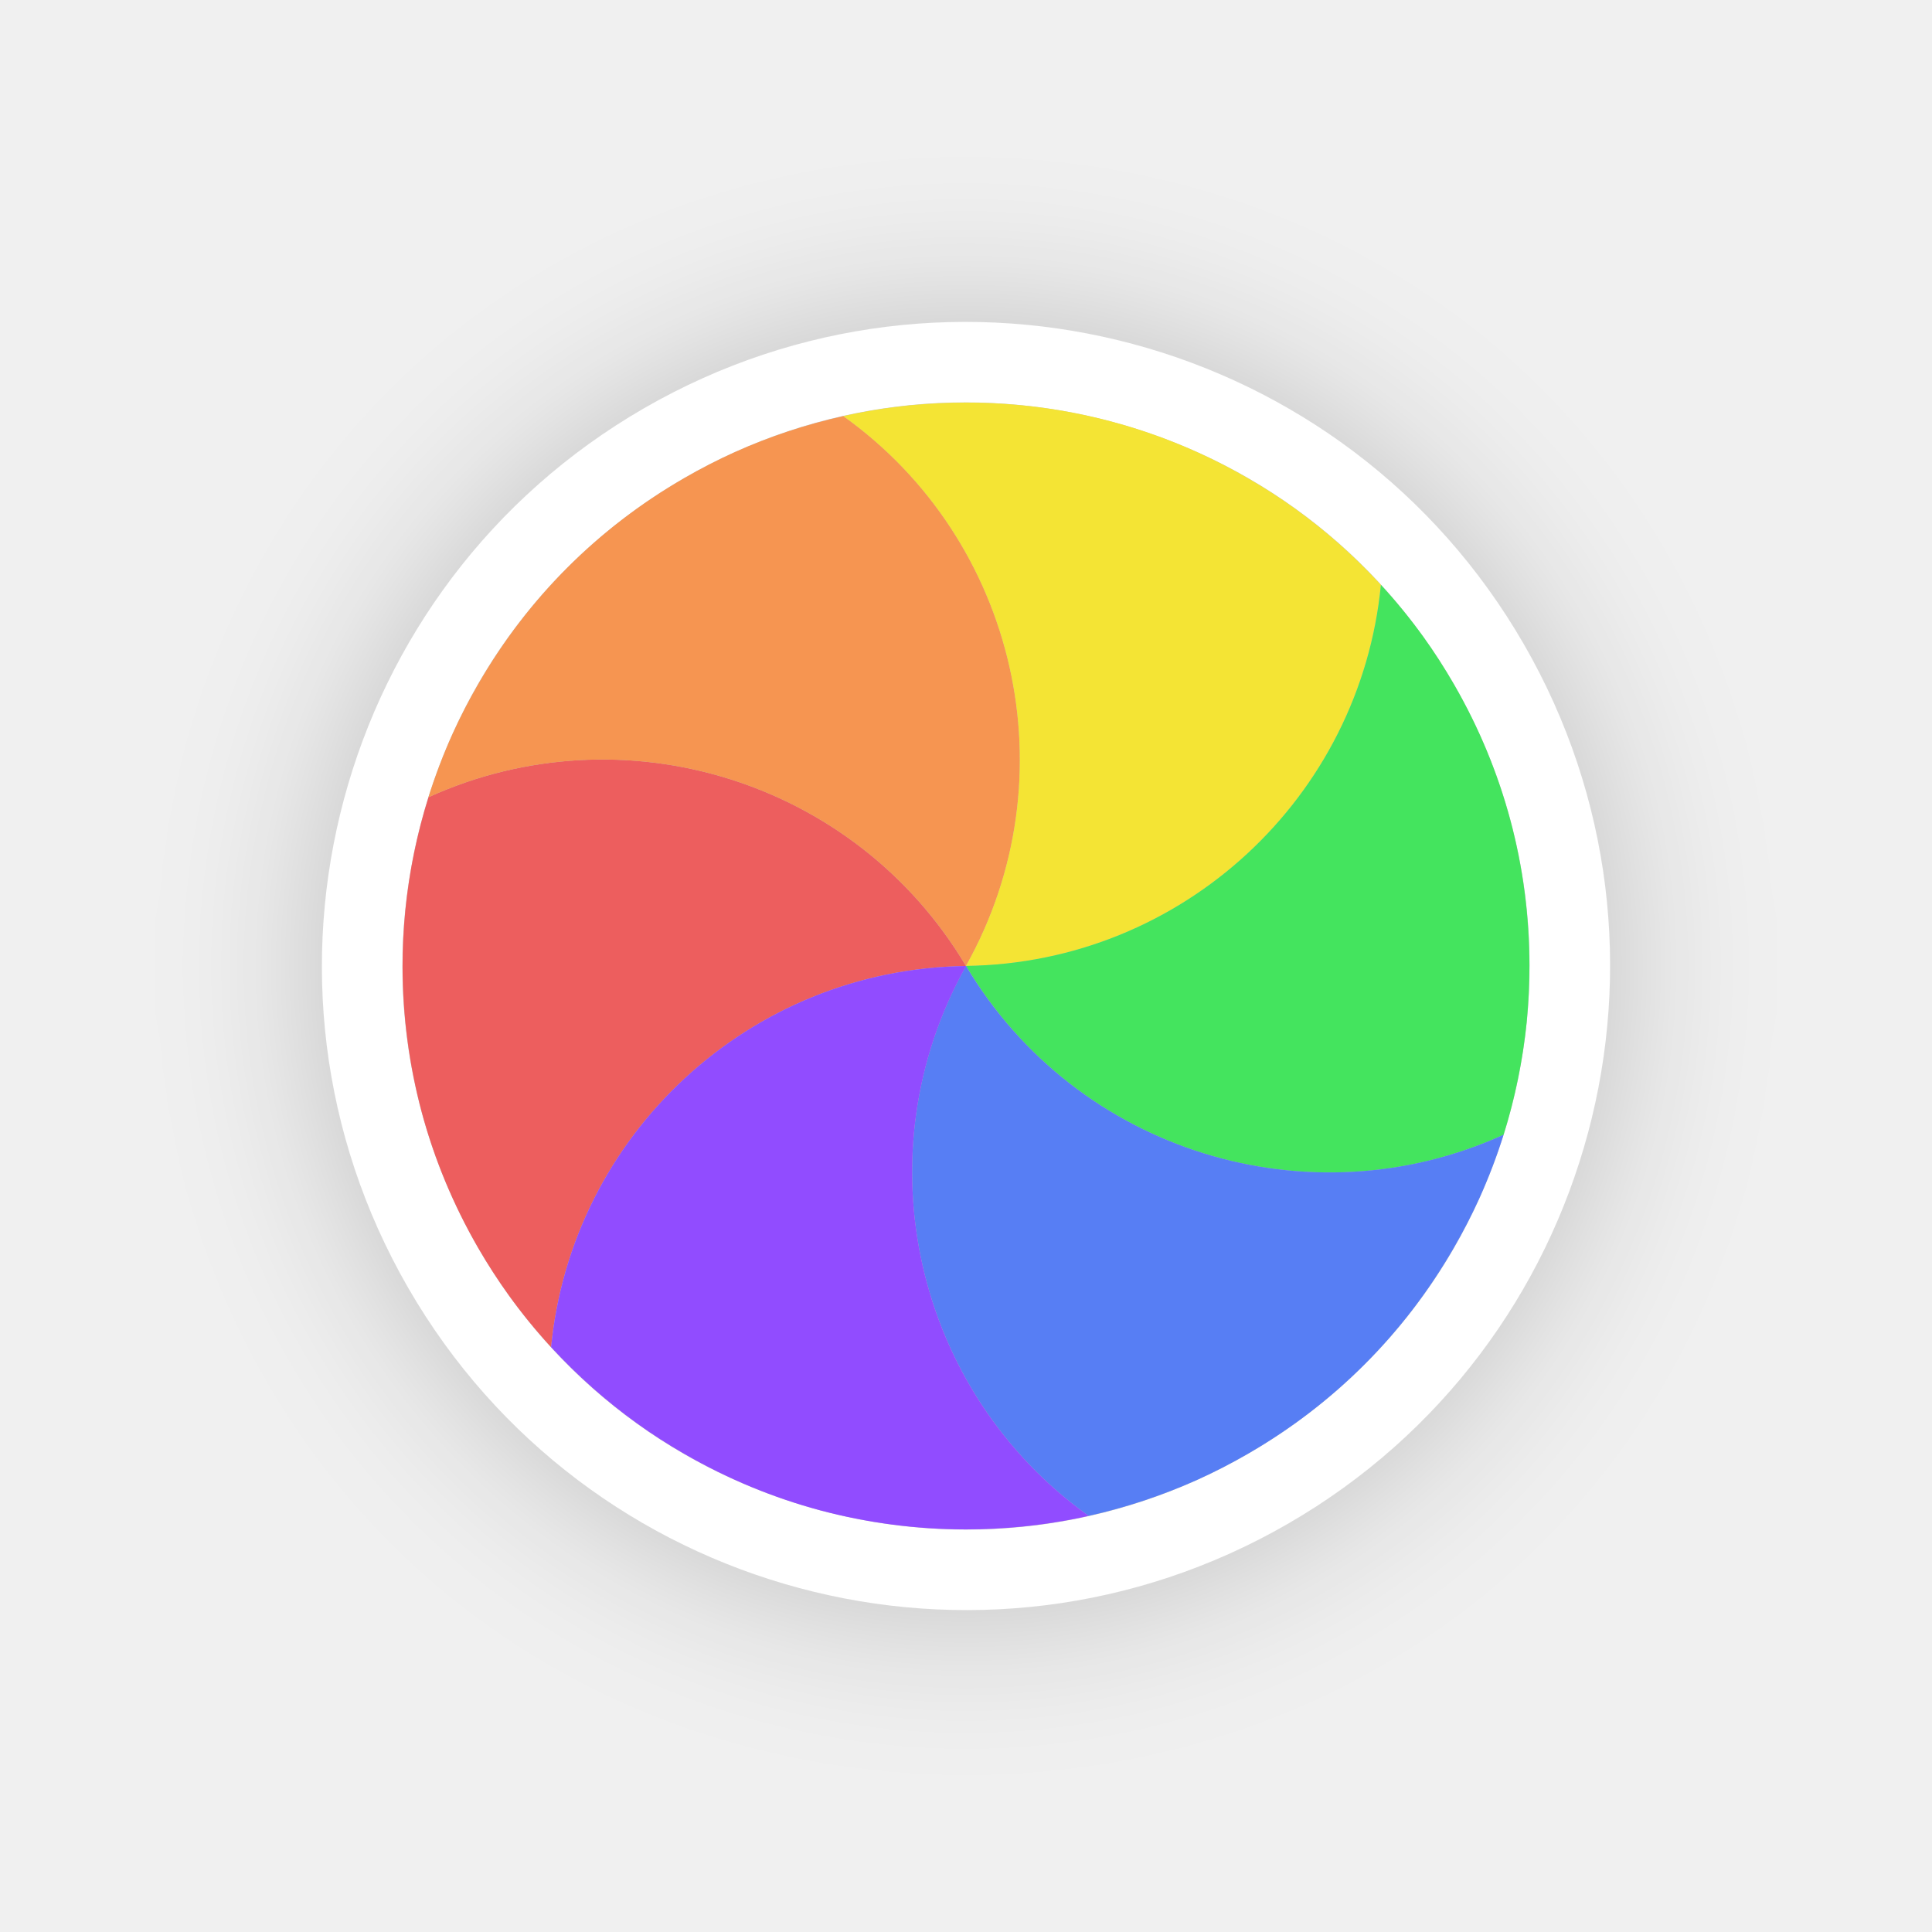
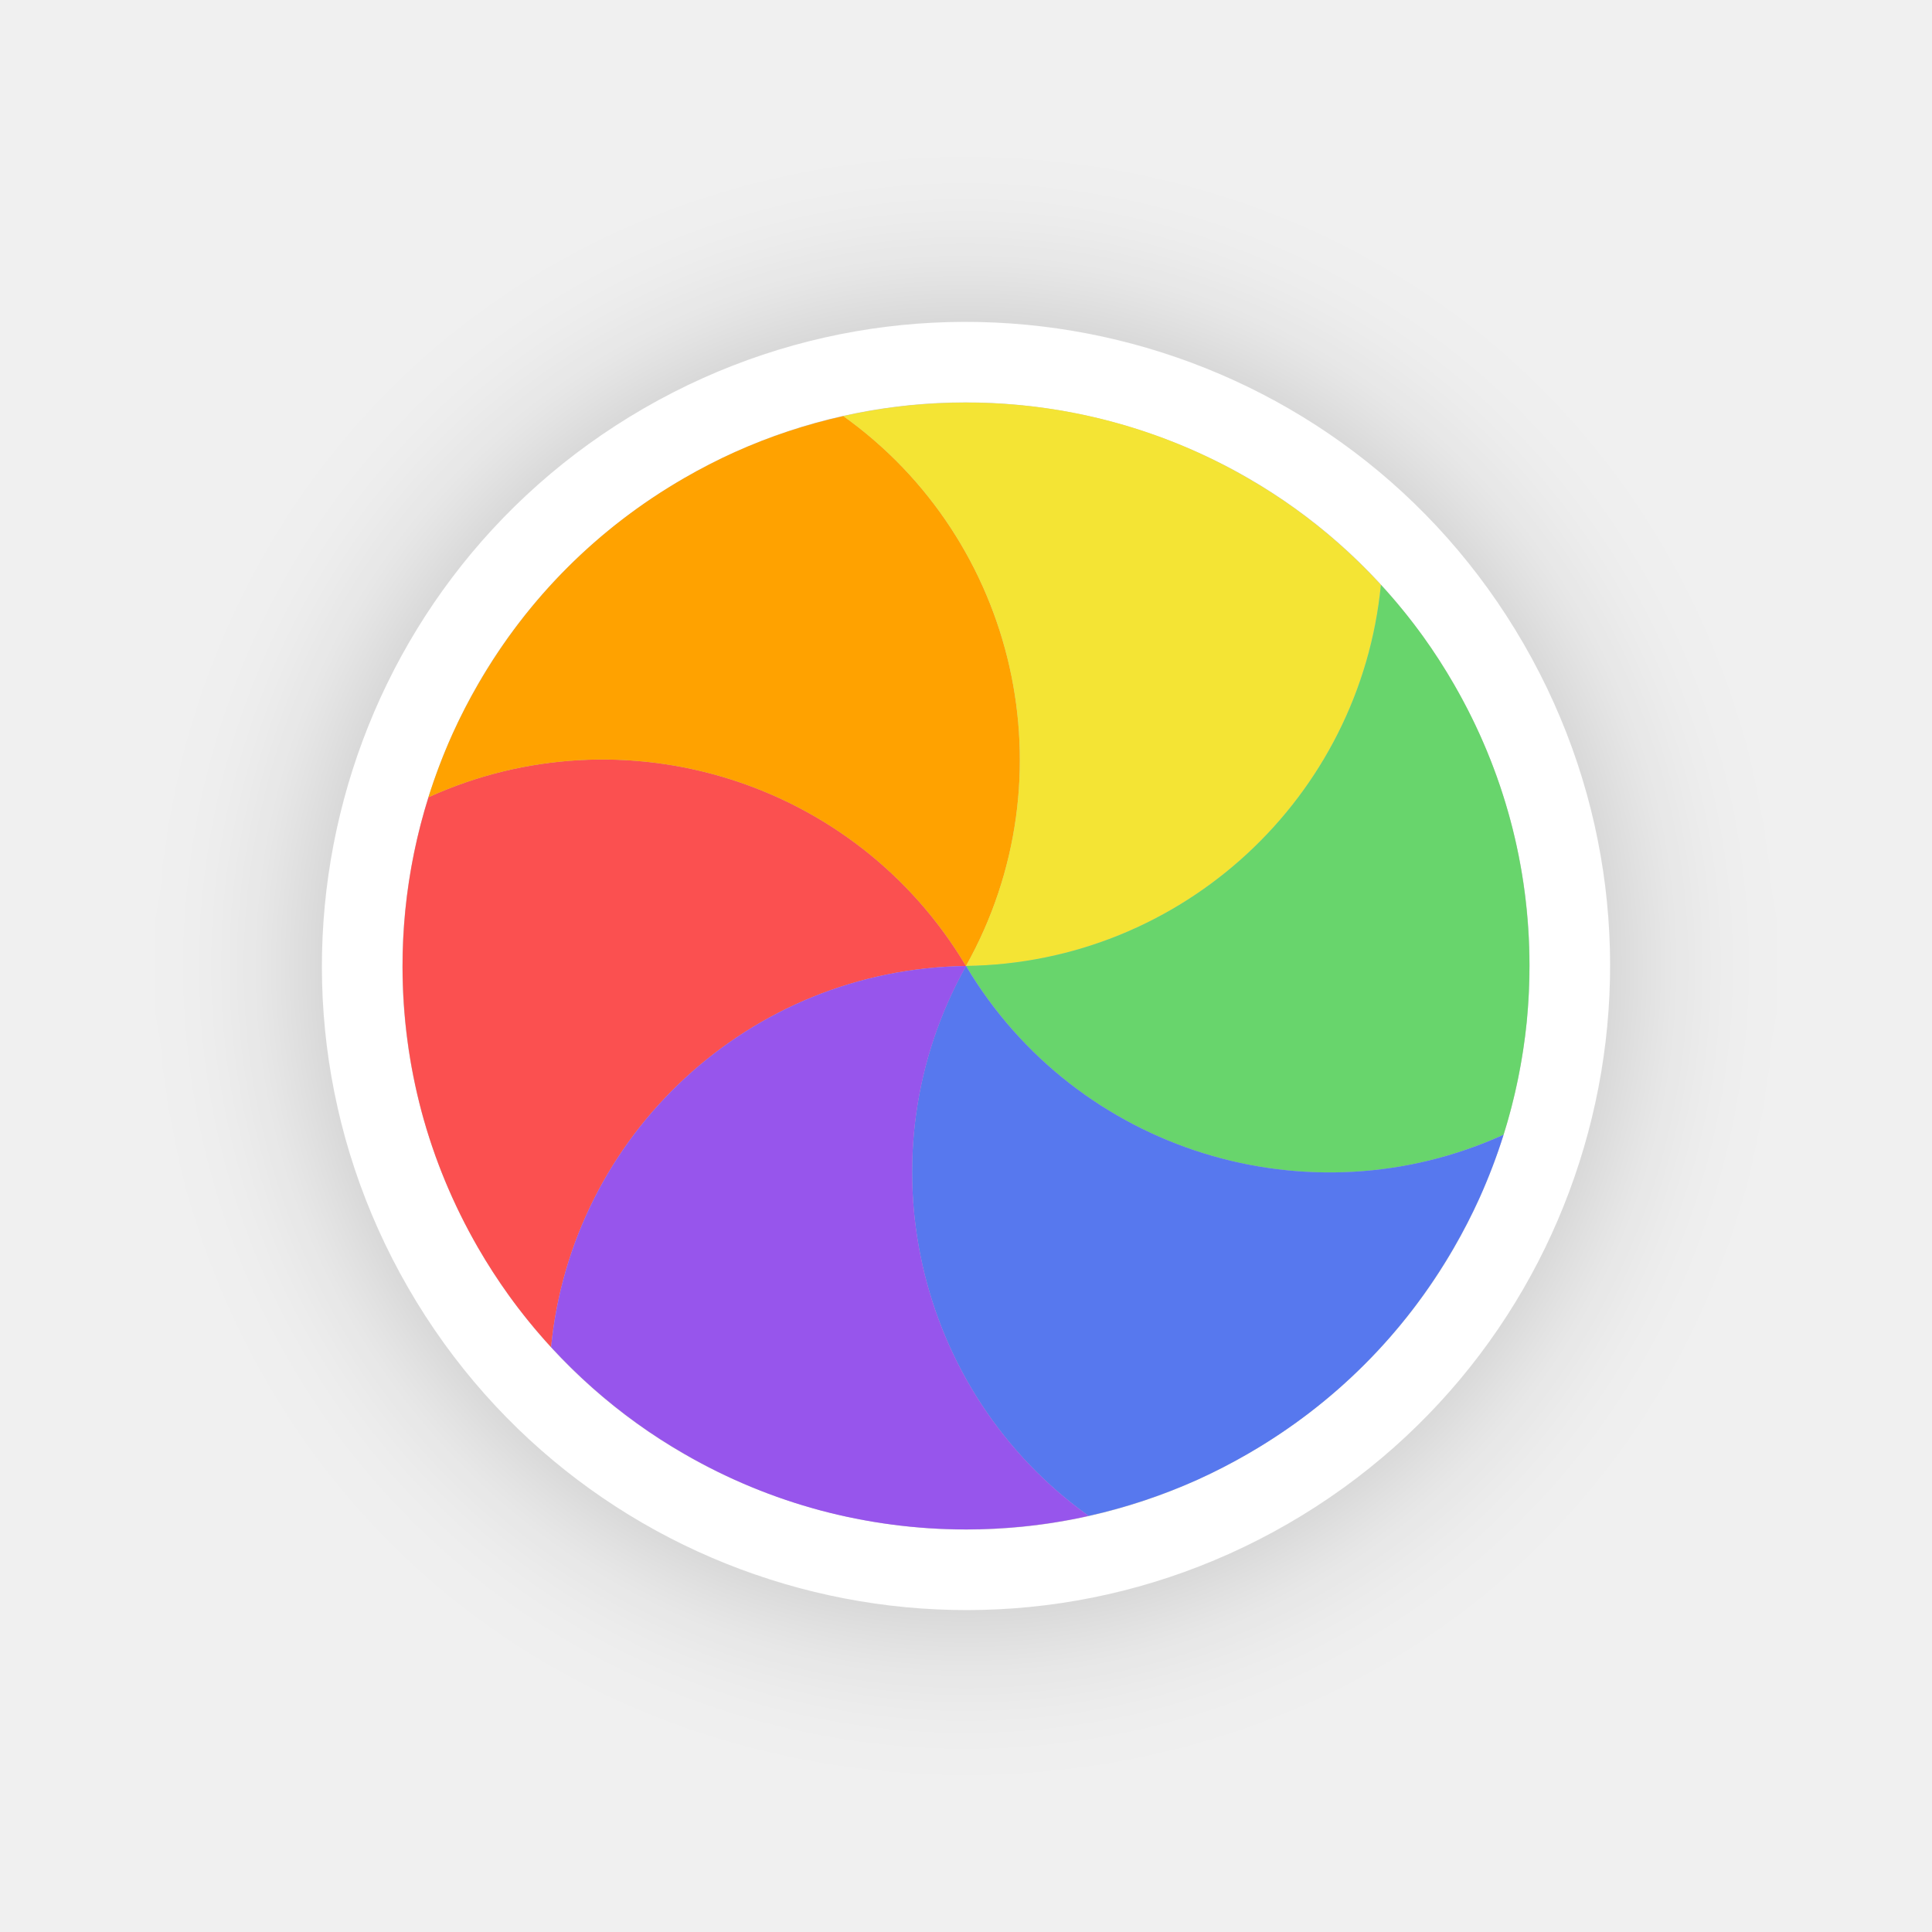
<svg xmlns="http://www.w3.org/2000/svg" width="24" height="24" viewBox="0 0 24 24" fill="none">
  <g filter="url(#filter0_d_182_7443)">
-     <circle cx="12" cy="12" r="7.5" transform="rotate(-120 12 12)" stroke="white" stroke-linejoin="round" />
-     <path d="M6.846 16.735C6.658 16.53 6.481 16.314 6.318 16.087C6.184 15.9 6.057 15.704 5.939 15.5C5.626 14.957 5.393 14.39 5.238 13.812C5.084 13.234 5.001 12.627 5.001 12C5.001 11.764 5.013 11.531 5.036 11.301C5.084 10.826 5.18 10.358 5.323 9.903C7.733 8.808 10.623 9.685 12 12C9.307 12.036 7.102 14.1 6.846 16.735Z" fill="#ED5E5E" />
-     <path d="M5.322 9.904C5.406 9.638 5.505 9.377 5.619 9.123C5.714 8.913 5.821 8.705 5.939 8.501C6.252 7.958 6.627 7.473 7.05 7.05C7.473 6.627 7.958 6.252 8.501 5.939C8.705 5.821 8.913 5.714 9.123 5.619C9.558 5.423 10.012 5.273 10.477 5.169C12.631 6.708 13.316 9.65 12 12C10.622 9.685 7.732 8.808 5.322 9.904Z" fill="#F69551" />
+     <circle cx="12" cy="12" r="7.5" transform="rotate(-120 12 11.9999)" stroke="white" stroke-linejoin="round" />
+     <path d="M6.846 16.735C6.658 16.53 6.481 16.314 6.318 16.087C6.184 15.9 6.057 15.704 5.939 15.5C5.626 14.957 5.393 14.39 5.238 13.812C5.084 13.234 5.001 12.627 5.001 12C5.001 11.764 5.013 11.531 5.036 11.301C5.084 10.826 5.18 10.358 5.323 9.903C7.733 8.808 10.623 9.685 12 12C9.307 12.036 7.102 14.1 6.846 16.735Z" fill="#FB5050" />
+     <path d="M5.322 9.904C5.406 9.638 5.505 9.377 5.619 9.123C5.714 8.913 5.821 8.705 5.939 8.501C6.252 7.958 6.627 7.473 7.05 7.05C7.473 6.627 7.958 6.252 8.501 5.939C8.705 5.821 8.913 5.714 9.123 5.619C9.558 5.423 10.012 5.273 10.477 5.169C12.631 6.708 13.316 9.65 12 12C10.622 9.685 7.732 8.808 5.322 9.904Z" fill="#FFA200" />
    <path d="M10.476 5.169C10.748 5.108 11.024 5.064 11.301 5.035C11.531 5.013 11.764 5.001 12 5.001C12.626 5.001 13.234 5.083 13.812 5.238C14.39 5.393 14.957 5.625 15.499 5.939C15.704 6.057 15.9 6.183 16.087 6.318C16.475 6.597 16.832 6.915 17.154 7.265C16.898 9.9 14.694 11.965 11.999 12C13.316 9.649 12.63 6.708 10.476 5.169Z" fill="#F4E434" />
-     <path d="M17.154 7.265C17.343 7.47 17.519 7.686 17.682 7.912C17.817 8.1 17.943 8.296 18.061 8.5C18.375 9.043 18.607 9.61 18.762 10.188C18.917 10.766 18.999 11.373 18.999 12C18.999 12.236 18.987 12.469 18.965 12.699C18.916 13.174 18.82 13.642 18.678 14.097C16.267 15.192 13.377 14.315 12 11.999C14.694 11.964 16.898 9.9 17.154 7.265Z" fill="#44E45E" />
-     <path d="M18.678 14.096C18.595 14.361 18.495 14.622 18.381 14.877C18.286 15.087 18.179 15.295 18.061 15.499C17.748 16.042 17.373 16.527 16.95 16.95C16.527 17.373 16.042 17.748 15.499 18.061C15.295 18.179 15.088 18.285 14.877 18.381C14.442 18.576 13.988 18.727 13.523 18.831C11.369 17.291 10.684 14.35 12 11.999C13.378 14.315 16.268 15.191 18.678 14.096Z" fill="#577EF4" />
-     <path d="M13.524 18.831C13.252 18.892 12.977 18.936 12.699 18.964C12.469 18.987 12.236 18.999 12 18.999C11.374 18.999 10.766 18.916 10.188 18.762C9.611 18.607 9.043 18.374 8.501 18.061C8.296 17.943 8.1 17.817 7.913 17.682C7.525 17.403 7.168 17.085 6.846 16.735C7.102 14.099 9.307 12.035 12.001 12C10.684 14.351 11.37 17.292 13.524 18.831Z" fill="#914CFF" />
+     <path d="M17.154 7.265C17.343 7.47 17.519 7.686 17.682 7.912C17.817 8.1 17.943 8.296 18.061 8.5C18.375 9.043 18.607 9.61 18.762 10.188C18.917 10.766 18.999 11.373 18.999 12C18.999 12.236 18.987 12.469 18.965 12.699C18.916 13.174 18.82 13.642 18.678 14.096C16.267 15.192 13.377 14.315 12 11.999C14.694 11.964 16.898 9.9 17.154 7.265Z" fill="#68D56C" />
+     <path d="M18.678 14.096C18.595 14.361 18.495 14.622 18.381 14.877C18.286 15.087 18.179 15.295 18.061 15.499C17.748 16.042 17.373 16.527 16.95 16.95C16.527 17.373 16.042 17.748 15.499 18.061C15.295 18.179 15.088 18.285 14.877 18.381C14.442 18.576 13.988 18.727 13.523 18.831C11.369 17.292 10.684 14.35 12 11.999C13.378 14.315 16.268 15.191 18.678 14.096Z" fill="#5778EE" />
+     <path d="M13.524 18.831C13.252 18.892 12.977 18.936 12.699 18.964C12.469 18.987 12.236 18.999 12 18.999C11.374 18.999 10.766 18.916 10.188 18.762C9.611 18.607 9.043 18.375 8.501 18.061C8.296 17.943 8.1 17.817 7.913 17.682C7.525 17.403 7.168 17.085 6.846 16.735C7.102 14.1 9.307 12.035 12.001 12C10.684 14.351 11.37 17.292 13.524 18.831Z" fill="#9755EC" />
  </g>
  <defs>
    <filter id="filter0_d_182_7443" x="-2" y="-2" width="28" height="28" filterUnits="userSpaceOnUse" color-interpolation-filters="sRGB">
      <feFlood flood-opacity="0" result="BackgroundImageFix" />
      <feColorMatrix in="SourceAlpha" type="matrix" values="0 0 0 0 0 0 0 0 0 0 0 0 0 0 0 0 0 0 127 0" result="hardAlpha" />
      <feOffset />
      <feGaussianBlur stdDeviation="1" />
      <feColorMatrix type="matrix" values="0 0 0 0 0 0 0 0 0 0 0 0 0 0 0 0 0 0 0.2 0" />
      <feBlend mode="normal" in2="BackgroundImageFix" result="effect1_dropShadow_182_7443" />
      <feBlend mode="normal" in="SourceGraphic" in2="effect1_dropShadow_182_7443" result="shape" />
    </filter>
  </defs>
</svg>
